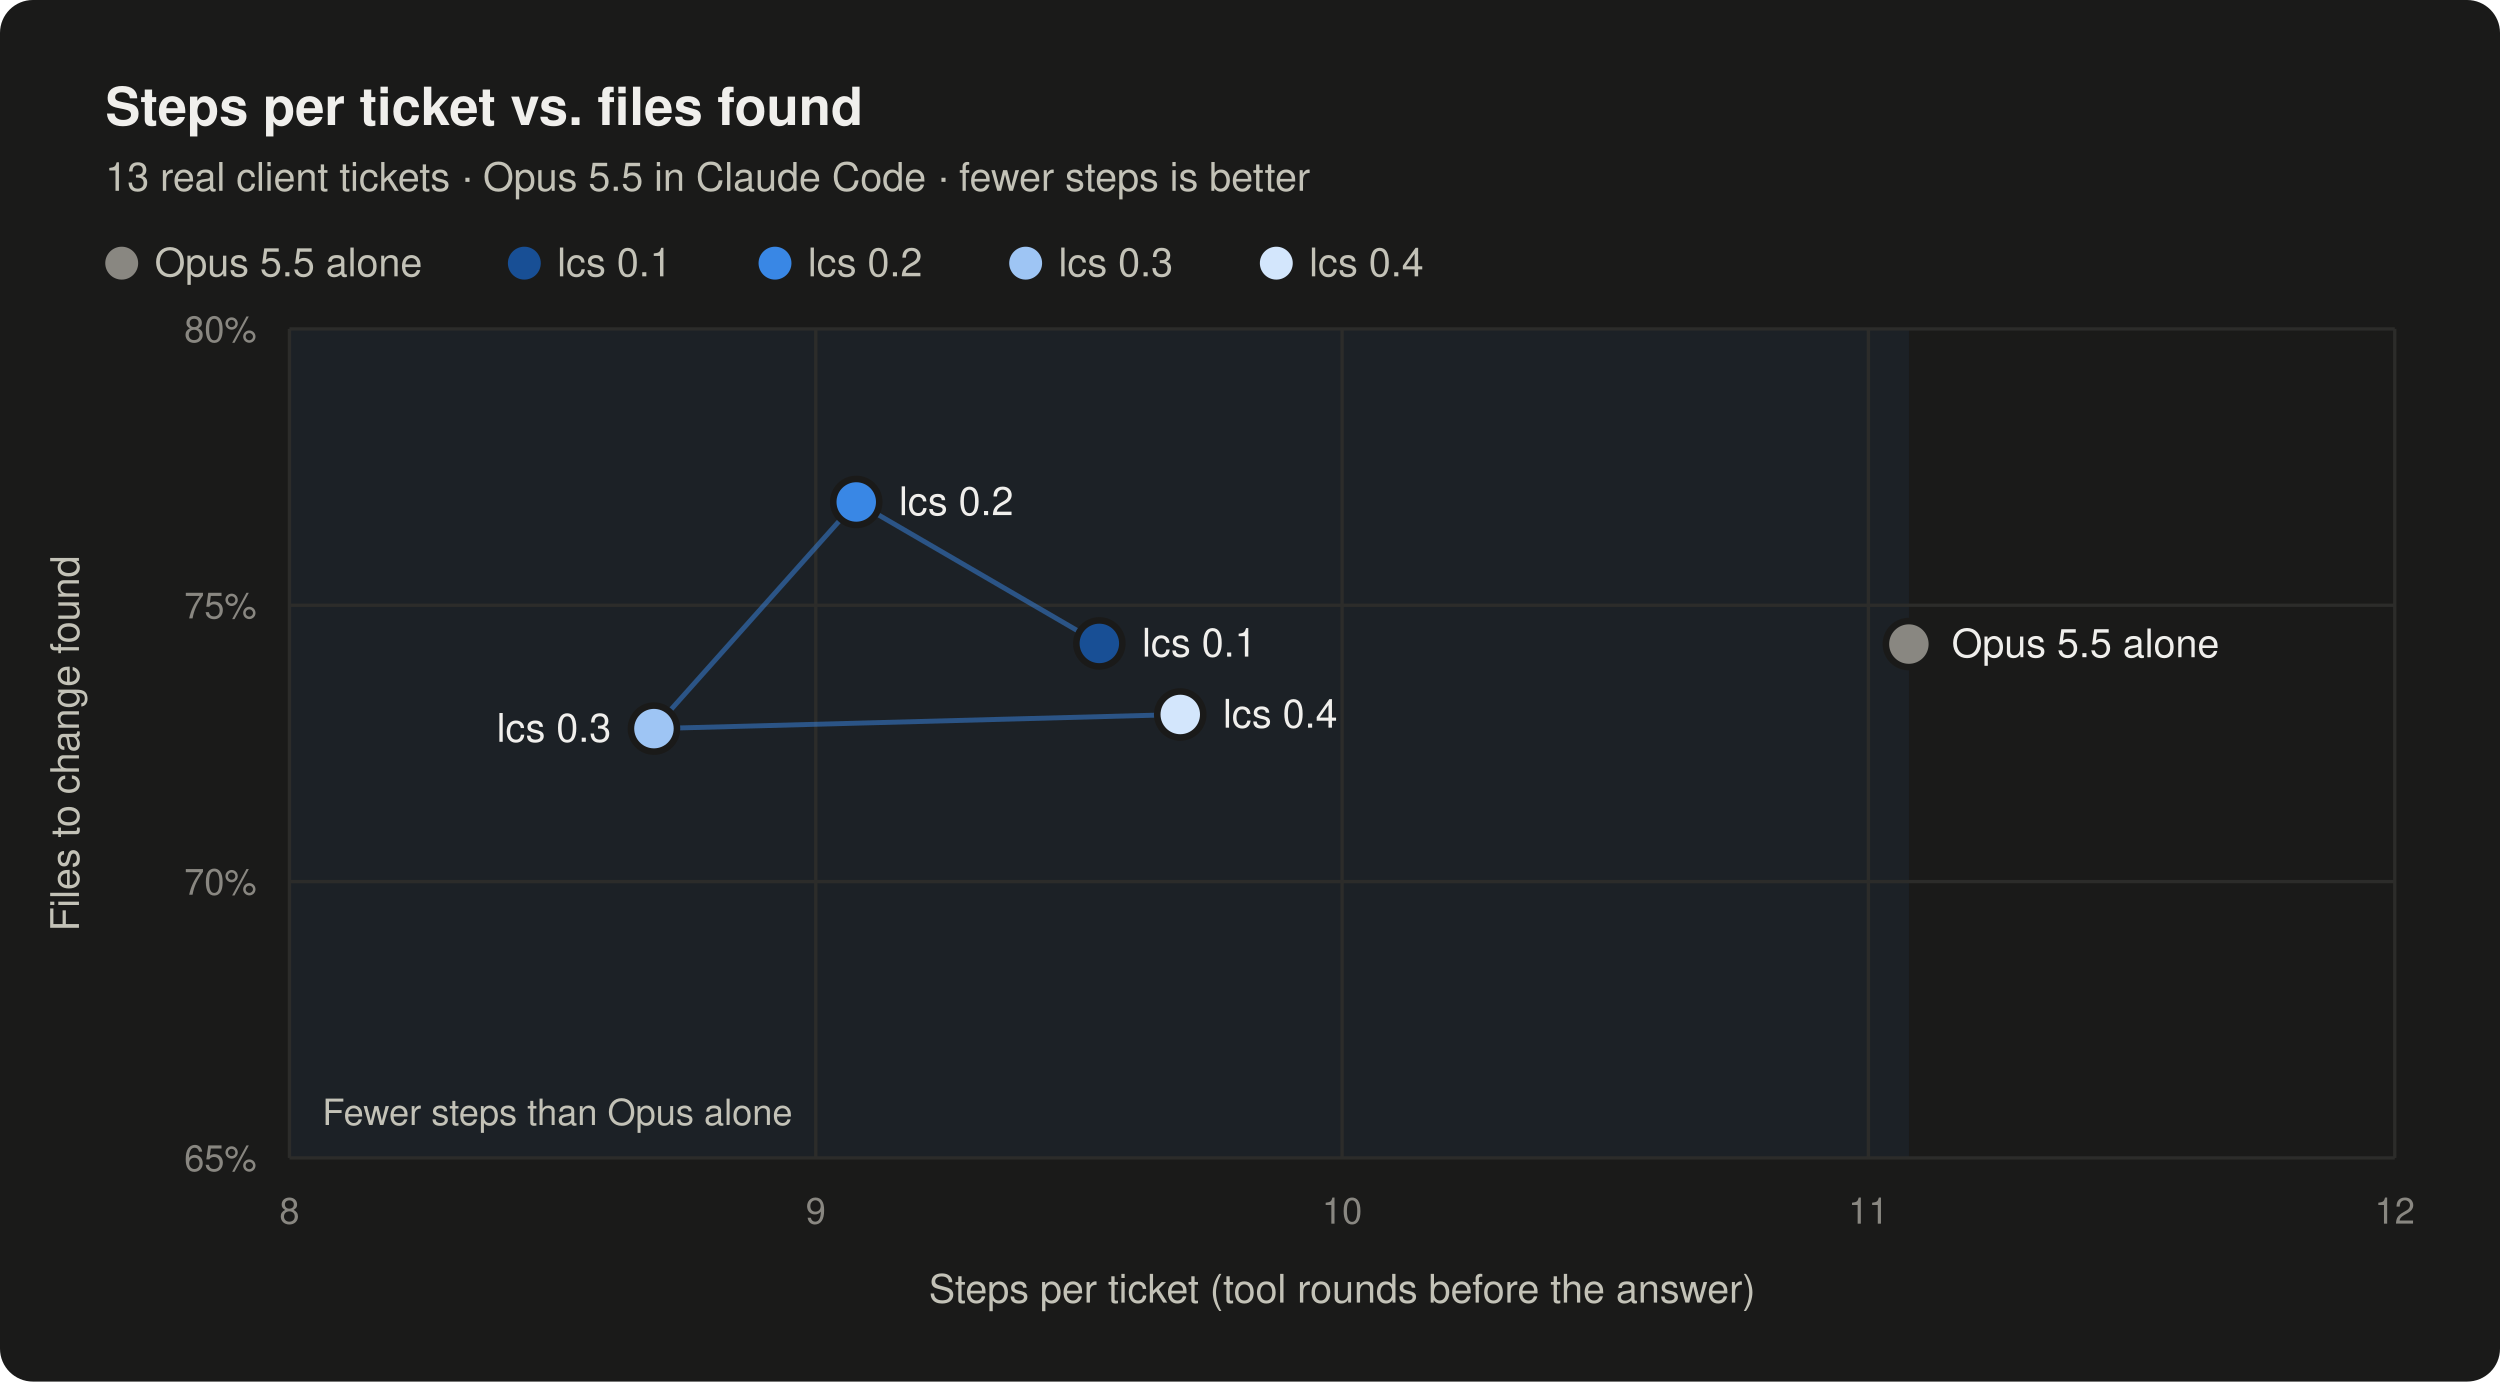
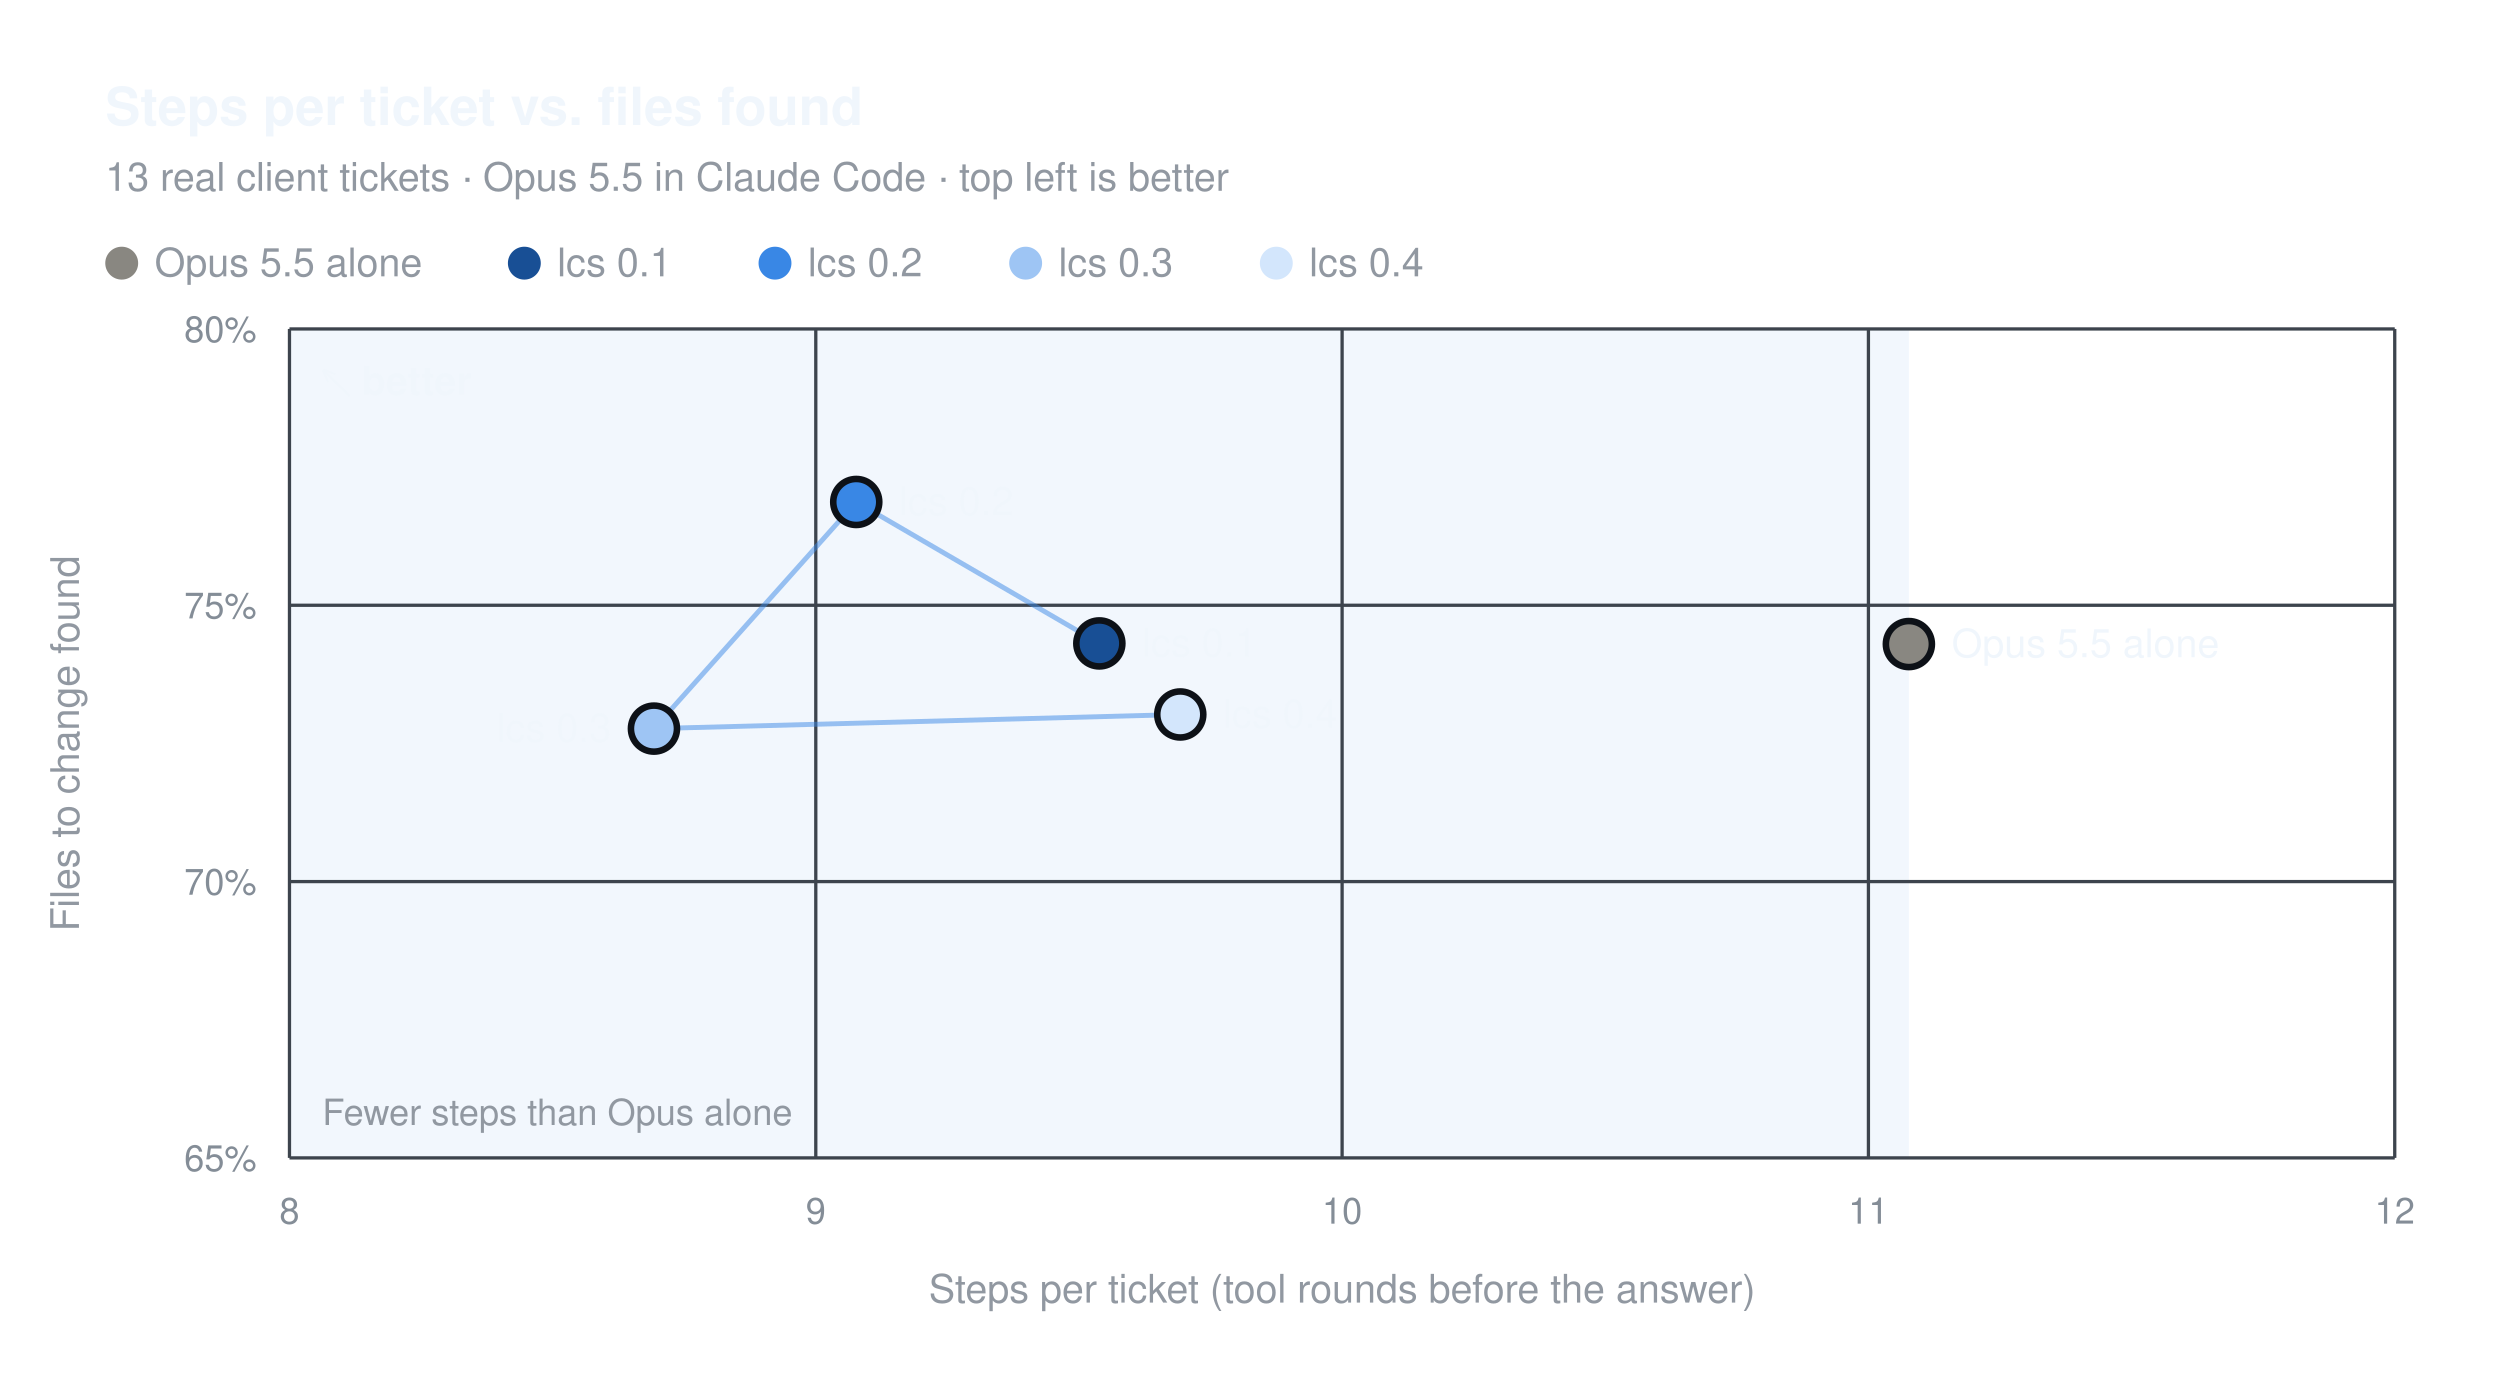
<svg xmlns="http://www.w3.org/2000/svg" viewBox="0 0 760 420" width="760" height="420" role="img" aria-label="Steps per ticket vs. files found. Opus 5.5 alone: 11.1 steps, 74% of files found; lcs 0.1: 9.5 steps, 74% of files found; lcs 0.2: 9.1 steps, 77% of files found; lcs 0.3: 8.7 steps, 73% of files found; lcs 0.4: 9.7 steps, 73% of files found">
-   <rect width="760" height="420" rx="10" fill="#1a1a19" />
-   <text x="32.0" y="38.0" font-family="system-ui,-apple-system,Segoe UI,Helvetica,Arial,sans-serif" font-size="16" font-weight="600" fill="#f0efec" text-anchor="start">Steps per ticket vs. files found</text>
-   <text x="32.0" y="58.0" font-family="system-ui,-apple-system,Segoe UI,Helvetica,Arial,sans-serif" font-size="12" font-weight="400" fill="#c3c2b7" text-anchor="start">13 real client tickets · Opus 5.5 in Claude Code · fewer steps is better</text>
+   <text x="32.0" y="38.0" font-family="system-ui,-apple-system,Segoe UI,Helvetica,Arial,sans-serif" font-size="16" font-weight="600" fill="#f0f6fc" text-anchor="start">Steps per ticket vs. files found</text>
+   <text x="32.0" y="58.0" font-family="system-ui,-apple-system,Segoe UI,Helvetica,Arial,sans-serif" font-size="12" font-weight="400" fill="#9198a1" text-anchor="start">13 real client tickets · Opus 5.5 in Claude Code · top left is better</text>
  <circle cx="37" cy="80" r="5" fill="#898781" />
-   <text x="47.0" y="84.0" font-family="system-ui,-apple-system,Segoe UI,Helvetica,Arial,sans-serif" font-size="12" font-weight="400" fill="#c3c2b7" text-anchor="start">Opus 5.5 alone</text>
+   <text x="47.0" y="84.0" font-family="system-ui,-apple-system,Segoe UI,Helvetica,Arial,sans-serif" font-size="12" font-weight="400" fill="#9198a1" text-anchor="start">Opus 5.5 alone</text>
  <circle cx="159.4" cy="80" r="5" fill="#184f95" />
-   <text x="169.4" y="84.0" font-family="system-ui,-apple-system,Segoe UI,Helvetica,Arial,sans-serif" font-size="12" font-weight="400" fill="#c3c2b7" text-anchor="start">lcs 0.1</text>
+   <text x="169.4" y="84.0" font-family="system-ui,-apple-system,Segoe UI,Helvetica,Arial,sans-serif" font-size="12" font-weight="400" fill="#9198a1" text-anchor="start">lcs 0.1</text>
  <circle cx="235.6" cy="80" r="5" fill="#3987e5" />
-   <text x="245.6" y="84.0" font-family="system-ui,-apple-system,Segoe UI,Helvetica,Arial,sans-serif" font-size="12" font-weight="400" fill="#c3c2b7" text-anchor="start">lcs 0.2</text>
+   <text x="245.6" y="84.0" font-family="system-ui,-apple-system,Segoe UI,Helvetica,Arial,sans-serif" font-size="12" font-weight="400" fill="#9198a1" text-anchor="start">lcs 0.2</text>
  <circle cx="311.8" cy="80" r="5" fill="#9ec5f4" />
-   <text x="321.8" y="84.0" font-family="system-ui,-apple-system,Segoe UI,Helvetica,Arial,sans-serif" font-size="12" font-weight="400" fill="#c3c2b7" text-anchor="start">lcs 0.3</text>
+   <text x="321.8" y="84.0" font-family="system-ui,-apple-system,Segoe UI,Helvetica,Arial,sans-serif" font-size="12" font-weight="400" fill="#9198a1" text-anchor="start">lcs 0.3</text>
  <circle cx="388" cy="80" r="5" fill="#d3e6fc" />
-   <text x="398.0" y="84.0" font-family="system-ui,-apple-system,Segoe UI,Helvetica,Arial,sans-serif" font-size="12" font-weight="400" fill="#c3c2b7" text-anchor="start">lcs 0.4</text>
+   <text x="398.0" y="84.0" font-family="system-ui,-apple-system,Segoe UI,Helvetica,Arial,sans-serif" font-size="12" font-weight="400" fill="#9198a1" text-anchor="start">lcs 0.4</text>
  <rect x="88" y="100" width="492.3" height="252" fill="#3987e5" opacity="0.07" />
-   <text x="98.0" y="342.0" font-family="system-ui,-apple-system,Segoe UI,Helvetica,Arial,sans-serif" font-size="11" font-weight="400" fill="#c3c2b7" text-anchor="start">Fewer steps than Opus alone</text>
-   <line x1="88.0" x2="88.0" y1="100" y2="352" stroke="#2c2c2a" />
-   <text x="88.0" y="372.0" font-family="system-ui,-apple-system,Segoe UI,Helvetica,Arial,sans-serif" font-size="11" font-weight="400" fill="#898781" text-anchor="middle" font-variant-numeric="tabular-nums">8</text>
-   <line x1="248.0" x2="248.0" y1="100" y2="352" stroke="#2c2c2a" />
-   <text x="248.0" y="372.0" font-family="system-ui,-apple-system,Segoe UI,Helvetica,Arial,sans-serif" font-size="11" font-weight="400" fill="#898781" text-anchor="middle" font-variant-numeric="tabular-nums">9</text>
-   <line x1="408.0" x2="408.0" y1="100" y2="352" stroke="#2c2c2a" />
-   <text x="408.0" y="372.0" font-family="system-ui,-apple-system,Segoe UI,Helvetica,Arial,sans-serif" font-size="11" font-weight="400" fill="#898781" text-anchor="middle" font-variant-numeric="tabular-nums">10</text>
-   <line x1="568.0" x2="568.0" y1="100" y2="352" stroke="#2c2c2a" />
-   <text x="568.0" y="372.0" font-family="system-ui,-apple-system,Segoe UI,Helvetica,Arial,sans-serif" font-size="11" font-weight="400" fill="#898781" text-anchor="middle" font-variant-numeric="tabular-nums">11</text>
-   <line x1="728.0" x2="728.0" y1="100" y2="352" stroke="#2c2c2a" />
-   <text x="728.0" y="372.0" font-family="system-ui,-apple-system,Segoe UI,Helvetica,Arial,sans-serif" font-size="11" font-weight="400" fill="#898781" text-anchor="middle" font-variant-numeric="tabular-nums">12</text>
-   <line x1="88" x2="728" y1="352.0" y2="352.0" stroke="#2c2c2a" />
-   <text x="78.0" y="356.0" font-family="system-ui,-apple-system,Segoe UI,Helvetica,Arial,sans-serif" font-size="11" font-weight="400" fill="#898781" text-anchor="end" font-variant-numeric="tabular-nums">65%</text>
-   <line x1="88" x2="728" y1="268.0" y2="268.0" stroke="#2c2c2a" />
-   <text x="78.0" y="272.0" font-family="system-ui,-apple-system,Segoe UI,Helvetica,Arial,sans-serif" font-size="11" font-weight="400" fill="#898781" text-anchor="end" font-variant-numeric="tabular-nums">70%</text>
-   <line x1="88" x2="728" y1="184.0" y2="184.0" stroke="#2c2c2a" />
-   <text x="78.0" y="188.0" font-family="system-ui,-apple-system,Segoe UI,Helvetica,Arial,sans-serif" font-size="11" font-weight="400" fill="#898781" text-anchor="end" font-variant-numeric="tabular-nums">75%</text>
-   <line x1="88" x2="728" y1="100.0" y2="100.0" stroke="#2c2c2a" />
-   <text x="78.0" y="104.0" font-family="system-ui,-apple-system,Segoe UI,Helvetica,Arial,sans-serif" font-size="11" font-weight="400" fill="#898781" text-anchor="end" font-variant-numeric="tabular-nums">80%</text>
-   <text x="408.0" y="396.0" font-family="system-ui,-apple-system,Segoe UI,Helvetica,Arial,sans-serif" font-size="12" font-weight="400" fill="#c3c2b7" text-anchor="middle">Steps per ticket (tool rounds before the answer)</text>
-   <text x="24.0" y="226.0" font-family="system-ui,-apple-system,Segoe UI,Helvetica,Arial,sans-serif" font-size="12" font-weight="400" fill="#c3c2b7" text-anchor="middle" transform="rotate(-90 24 226.0)">Files to change found</text>
+   <text x="98.0" y="342.0" font-family="system-ui,-apple-system,Segoe UI,Helvetica,Arial,sans-serif" font-size="11" font-weight="400" fill="#9198a1" text-anchor="start">Fewer steps than Opus alone</text>
+   <text x="98.0" y="120.0" font-family="system-ui,-apple-system,Segoe UI,Helvetica,Arial,sans-serif" font-size="12" font-weight="600" fill="#f0f6fc" text-anchor="start">↖ better</text>
+   <line x1="88.0" x2="88.0" y1="100" y2="352" stroke="#3d444d" />
+   <text x="88.0" y="372.0" font-family="system-ui,-apple-system,Segoe UI,Helvetica,Arial,sans-serif" font-size="11" font-weight="400" fill="#848d97" text-anchor="middle" font-variant-numeric="tabular-nums">8</text>
+   <line x1="248.0" x2="248.0" y1="100" y2="352" stroke="#3d444d" />
+   <text x="248.0" y="372.0" font-family="system-ui,-apple-system,Segoe UI,Helvetica,Arial,sans-serif" font-size="11" font-weight="400" fill="#848d97" text-anchor="middle" font-variant-numeric="tabular-nums">9</text>
+   <line x1="408.0" x2="408.0" y1="100" y2="352" stroke="#3d444d" />
+   <text x="408.0" y="372.0" font-family="system-ui,-apple-system,Segoe UI,Helvetica,Arial,sans-serif" font-size="11" font-weight="400" fill="#848d97" text-anchor="middle" font-variant-numeric="tabular-nums">10</text>
+   <line x1="568.0" x2="568.0" y1="100" y2="352" stroke="#3d444d" />
+   <text x="568.0" y="372.0" font-family="system-ui,-apple-system,Segoe UI,Helvetica,Arial,sans-serif" font-size="11" font-weight="400" fill="#848d97" text-anchor="middle" font-variant-numeric="tabular-nums">11</text>
+   <line x1="728.0" x2="728.0" y1="100" y2="352" stroke="#3d444d" />
+   <text x="728.0" y="372.0" font-family="system-ui,-apple-system,Segoe UI,Helvetica,Arial,sans-serif" font-size="11" font-weight="400" fill="#848d97" text-anchor="middle" font-variant-numeric="tabular-nums">12</text>
+   <line x1="88" x2="728" y1="352.0" y2="352.0" stroke="#3d444d" />
+   <text x="78.0" y="356.0" font-family="system-ui,-apple-system,Segoe UI,Helvetica,Arial,sans-serif" font-size="11" font-weight="400" fill="#848d97" text-anchor="end" font-variant-numeric="tabular-nums">65%</text>
+   <line x1="88" x2="728" y1="268.0" y2="268.0" stroke="#3d444d" />
+   <text x="78.0" y="272.0" font-family="system-ui,-apple-system,Segoe UI,Helvetica,Arial,sans-serif" font-size="11" font-weight="400" fill="#848d97" text-anchor="end" font-variant-numeric="tabular-nums">70%</text>
+   <line x1="88" x2="728" y1="184.0" y2="184.0" stroke="#3d444d" />
+   <text x="78.0" y="188.0" font-family="system-ui,-apple-system,Segoe UI,Helvetica,Arial,sans-serif" font-size="11" font-weight="400" fill="#848d97" text-anchor="end" font-variant-numeric="tabular-nums">75%</text>
+   <line x1="88" x2="728" y1="100.0" y2="100.0" stroke="#3d444d" />
+   <text x="78.0" y="104.0" font-family="system-ui,-apple-system,Segoe UI,Helvetica,Arial,sans-serif" font-size="11" font-weight="400" fill="#848d97" text-anchor="end" font-variant-numeric="tabular-nums">80%</text>
+   <text x="408.0" y="396.0" font-family="system-ui,-apple-system,Segoe UI,Helvetica,Arial,sans-serif" font-size="12" font-weight="400" fill="#9198a1" text-anchor="middle">Steps per ticket (tool rounds before the answer)</text>
+   <text x="24.0" y="226.0" font-family="system-ui,-apple-system,Segoe UI,Helvetica,Arial,sans-serif" font-size="12" font-weight="400" fill="#9198a1" text-anchor="middle" transform="rotate(-90 24 226.0)">Files to change found</text>
  <polyline points="334.2,195.6 260.3,152.6 198.8,221.5 358.8,217.2" fill="none" stroke="#3987e5" stroke-width="1.5" opacity="0.5" />
  <g>
-     <circle cx="580.3" cy="195.8" r="7" fill="#898781" stroke="#1a1a19" stroke-width="2" />
-     <text x="593.3" y="199.8" font-family="system-ui,-apple-system,Segoe UI,Helvetica,Arial,sans-serif" font-size="12" font-weight="500" fill="#f0efec" text-anchor="start">Opus 5.5 alone</text>
+     <circle cx="580.3" cy="195.8" r="7" fill="#898781" stroke="#0d1117" stroke-width="2" />
+     <text x="593.3" y="199.8" font-family="system-ui,-apple-system,Segoe UI,Helvetica,Arial,sans-serif" font-size="12" font-weight="500" fill="#f0f6fc" text-anchor="start">Opus 5.5 alone</text>
  </g>
  <g>
-     <circle cx="334.2" cy="195.6" r="7" fill="#184f95" stroke="#1a1a19" stroke-width="2" />
-     <text x="347.2" y="199.6" font-family="system-ui,-apple-system,Segoe UI,Helvetica,Arial,sans-serif" font-size="12" font-weight="500" fill="#f0efec" text-anchor="start">lcs 0.1</text>
+     <circle cx="334.2" cy="195.6" r="7" fill="#184f95" stroke="#0d1117" stroke-width="2" />
+     <text x="347.2" y="199.6" font-family="system-ui,-apple-system,Segoe UI,Helvetica,Arial,sans-serif" font-size="12" font-weight="500" fill="#f0f6fc" text-anchor="start">lcs 0.1</text>
  </g>
  <g>
-     <circle cx="260.3" cy="152.6" r="7" fill="#3987e5" stroke="#1a1a19" stroke-width="2" />
-     <text x="273.3" y="156.6" font-family="system-ui,-apple-system,Segoe UI,Helvetica,Arial,sans-serif" font-size="12" font-weight="500" fill="#f0efec" text-anchor="start">lcs 0.2</text>
+     <circle cx="260.3" cy="152.6" r="7" fill="#3987e5" stroke="#0d1117" stroke-width="2" />
+     <text x="273.3" y="156.6" font-family="system-ui,-apple-system,Segoe UI,Helvetica,Arial,sans-serif" font-size="12" font-weight="500" fill="#f0f6fc" text-anchor="start">lcs 0.2</text>
  </g>
  <g>
-     <circle cx="198.8" cy="221.5" r="7" fill="#9ec5f4" stroke="#1a1a19" stroke-width="2" />
-     <text x="185.8" y="225.5" font-family="system-ui,-apple-system,Segoe UI,Helvetica,Arial,sans-serif" font-size="12" font-weight="500" fill="#f0efec" text-anchor="end">lcs 0.3</text>
+     <circle cx="198.8" cy="221.5" r="7" fill="#9ec5f4" stroke="#0d1117" stroke-width="2" />
+     <text x="185.8" y="225.5" font-family="system-ui,-apple-system,Segoe UI,Helvetica,Arial,sans-serif" font-size="12" font-weight="500" fill="#f0f6fc" text-anchor="end">lcs 0.3</text>
  </g>
  <g>
-     <circle cx="358.8" cy="217.2" r="7" fill="#d3e6fc" stroke="#1a1a19" stroke-width="2" />
-     <text x="371.8" y="221.2" font-family="system-ui,-apple-system,Segoe UI,Helvetica,Arial,sans-serif" font-size="12" font-weight="500" fill="#f0efec" text-anchor="start">lcs 0.4</text>
+     <circle cx="358.8" cy="217.2" r="7" fill="#d3e6fc" stroke="#0d1117" stroke-width="2" />
+     <text x="371.8" y="221.2" font-family="system-ui,-apple-system,Segoe UI,Helvetica,Arial,sans-serif" font-size="12" font-weight="500" fill="#f0f6fc" text-anchor="start">lcs 0.4</text>
  </g>
</svg>
